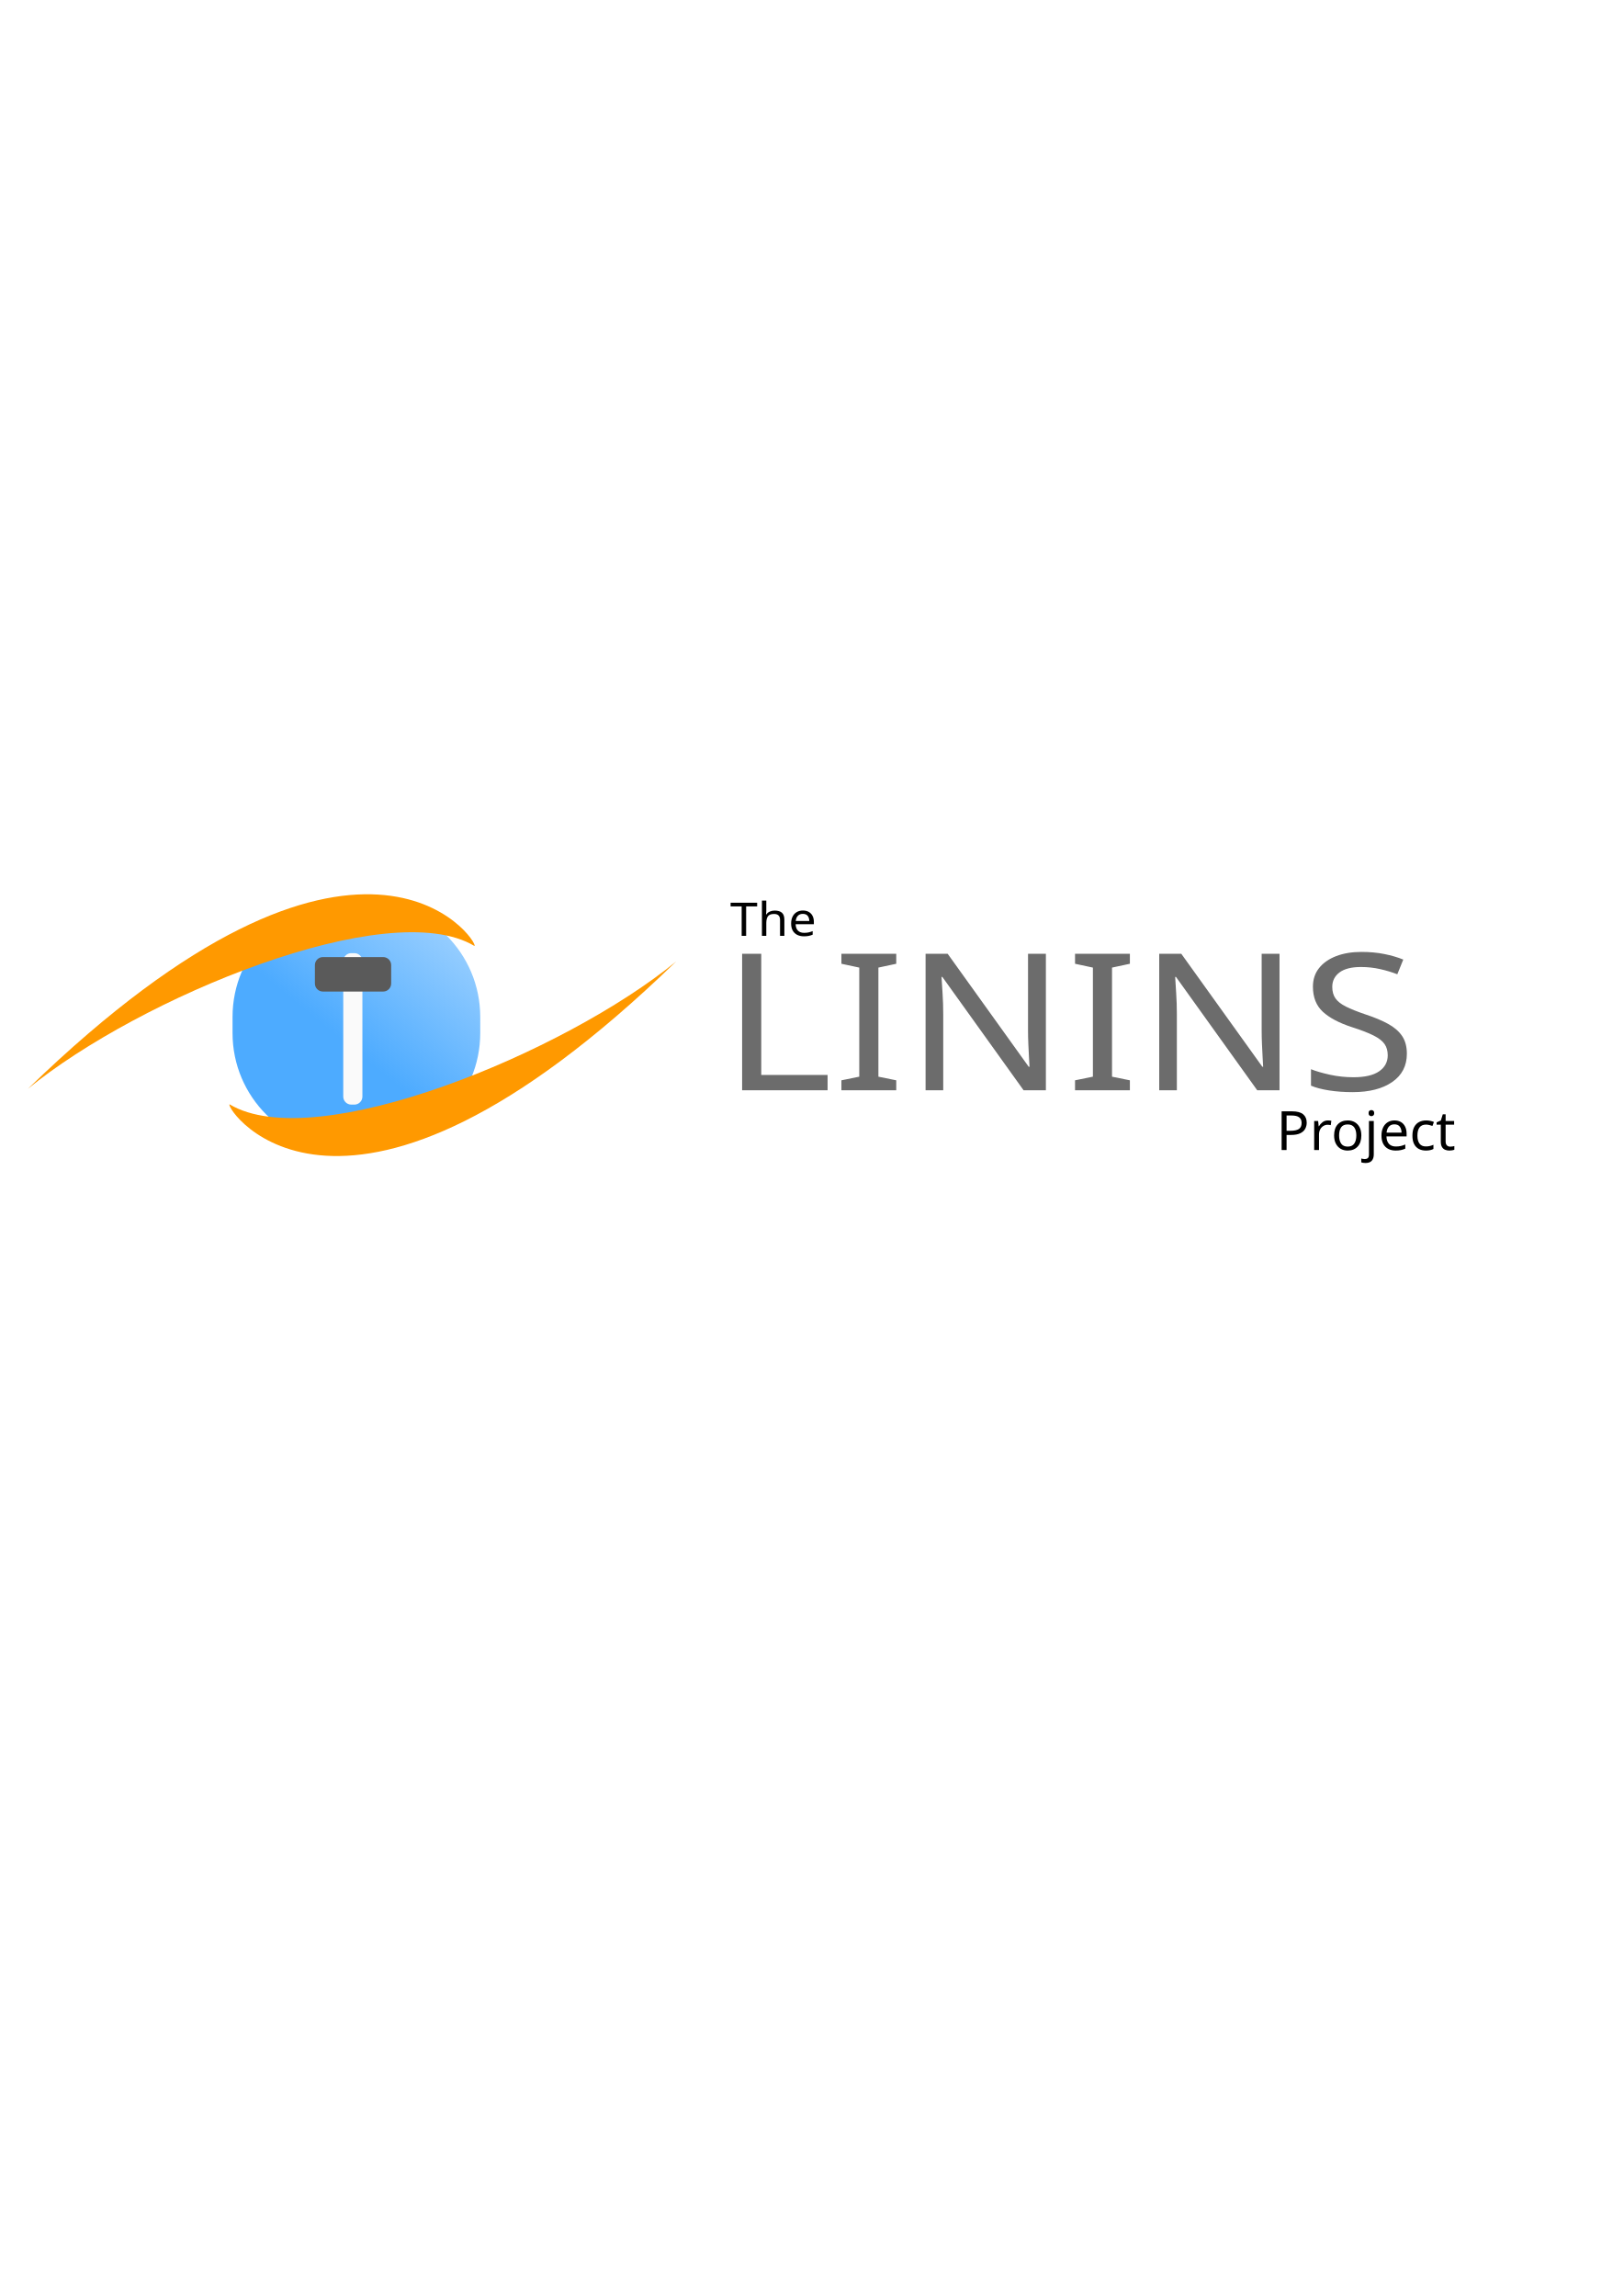
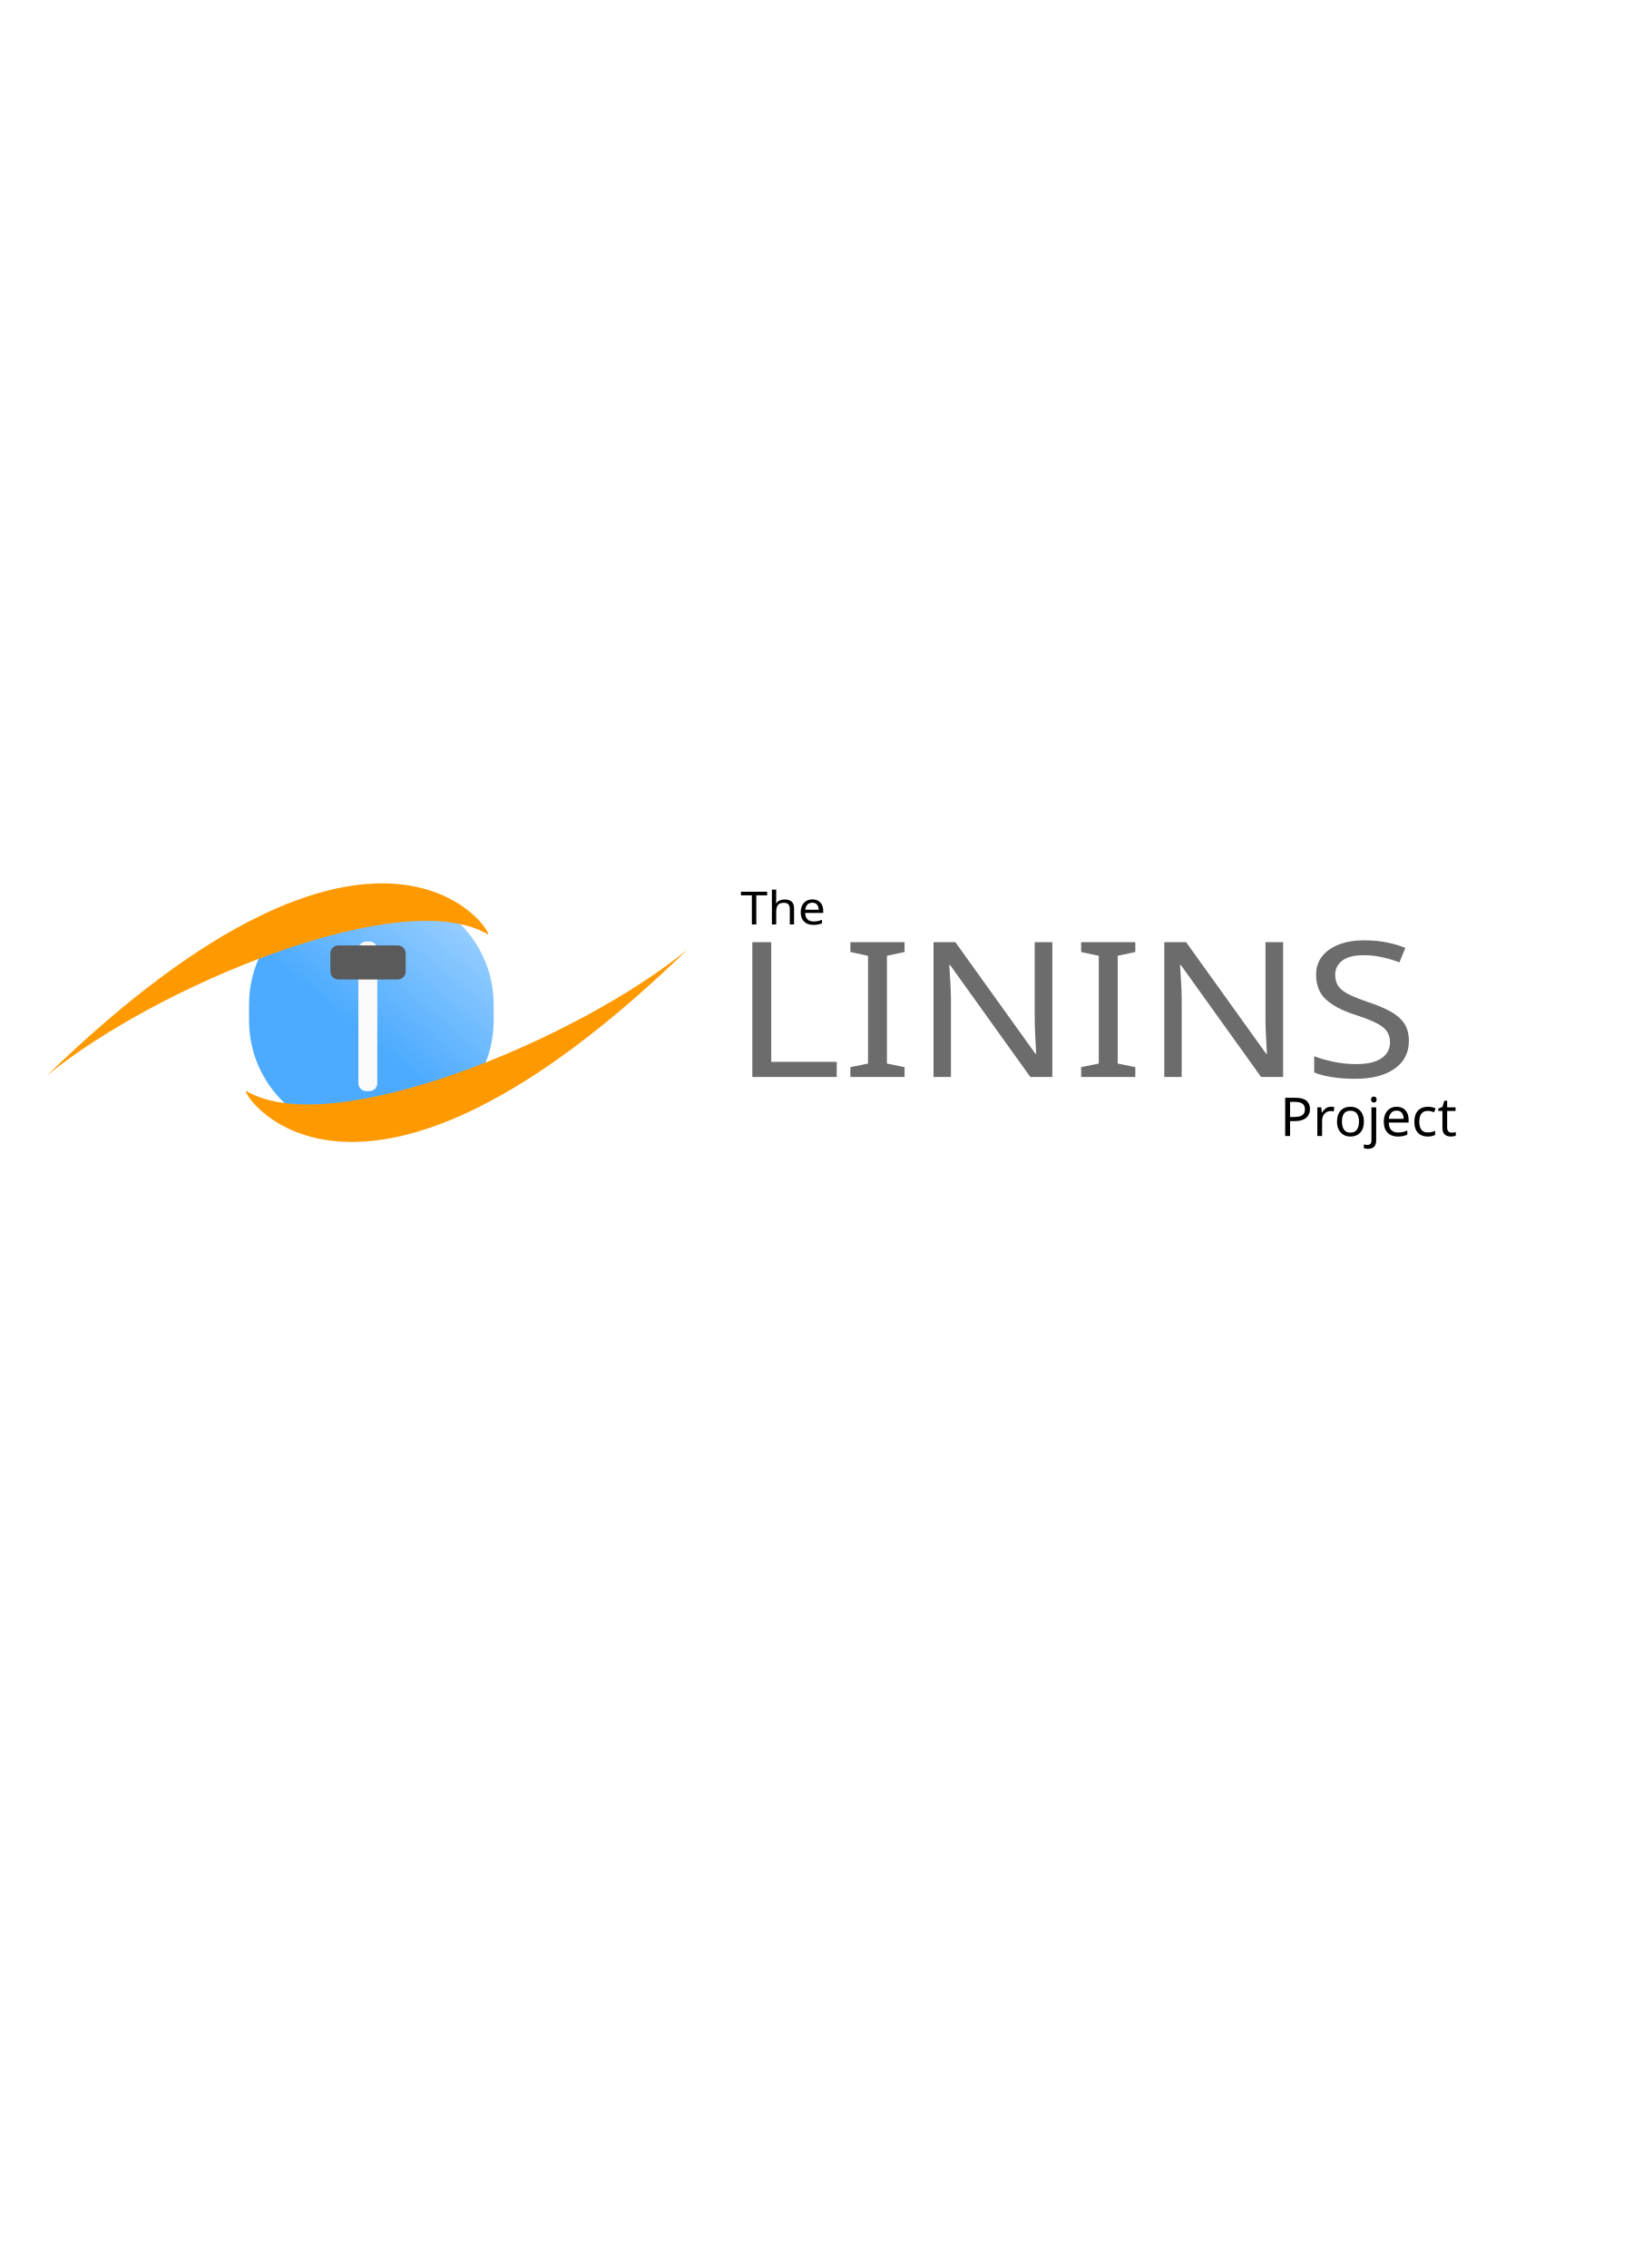
- <svg xmlns="http://www.w3.org/2000/svg" xmlns:xlink="http://www.w3.org/1999/xlink" width="210mm" height="297mm" viewBox="0 0 210 297" version="1.1" id="svg5">
+ <svg xmlns="http://www.w3.org/2000/svg" xmlns:xlink="http://www.w3.org/1999/xlink" width="21mm" height="29mm" viewBox="0 0 210 297" version="1.1" id="svg5">
  <defs id="defs2">
    <rect x="606.539" y="566.228" width="199.572" height="133.411" id="rect99383" />
    <rect x="124.129" y="598.87" width="138.121" height="70.973" id="rect92453" />
    <rect x="87.54" y="647.991" width="617.339" height="212.607" id="rect35361" />
    <linearGradient id="linearGradient24652">
      <stop style="stop-color:#4dabff;stop-opacity:1;" offset="0" id="stop24648" />
      <stop style="stop-color:#4dabff;stop-opacity:0;" offset="1" id="stop24650" />
    </linearGradient>
    <linearGradient xlink:href="#linearGradient24652" id="linearGradient24654" x1="81.061" y1="140.481" x2="190.74" y2="15.682" gradientUnits="userSpaceOnUse" gradientTransform="matrix(0.296294,0,0,0.2758505,17.91028,93.87987)" />
  </defs>
  <g id="layer1">
    <rect style="fill:url(#linearGradient24654);fill-opacity:1;fill-rule:evenodd;stroke-width:0.076" id="rect31" width="32.035" height="31.911" x="30.076" y="116.636" ry="14.912" />
    <rect style="fill:#fafafa;fill-opacity:1;stroke-width:0.065" id="rect4455" width="2.477" height="19.592" x="44.394" y="123.295" ry="1.04" />
    <rect style="fill:#5a5a5a;fill-opacity:1;stroke-width:0.047" id="rect5013" width="9.866" height="4.46" x="40.727" y="123.803" ry="1.04" />
  </g>
  <g id="layer2" style="display:inline">
    <path style="fill:#ff9900;fill-opacity:1;stroke:none;stroke-width:0.115px;stroke-linecap:butt;stroke-linejoin:miter;stroke-opacity:1" d="M 3.598,140.856 C 46.771,98.962 61.988,121.883 61.369,122.37 50.235,115.694 17.93,129.098 3.598,140.856 Z" id="path28145" />
    <path style="fill:#ff9900;fill-opacity:1;stroke:none;stroke-width:0.115px;stroke-linecap:butt;stroke-linejoin:miter;stroke-opacity:1" d="m 87.458,124.362 c -43.173,41.894 -58.389,18.973 -57.771,18.487 11.134,6.675 43.438,-6.728 57.771,-18.487 z" id="path28145-3" />
    <text xml:space="preserve" transform="matrix(0.2864015,0,0,0.2574457,68.24302,-47.66137)" id="text35359" style="font-style:normal;font-weight:normal;font-size:96px;line-height:1.25;font-family:sans-serif;white-space:pre;shape-inside:url(#rect35361);fill:#6c6c6c;fill-opacity:1;stroke:none">
      <tspan x="87.539" y="732.928" id="tspan115578">LININS</tspan>
    </text>
    <text xml:space="preserve" transform="matrix(0.160536,0,0,0.1499614,74.49991,25.94227)" id="text92451" style="font-style:normal;font-weight:normal;font-size:40px;line-height:1.25;font-family:sans-serif;white-space:pre;shape-inside:url(#rect92453);fill:#000000;fill-opacity:1;stroke:none">
      <tspan x="124.129" y="634.26" id="tspan115580">The</tspan>
    </text>
    <text xml:space="preserve" transform="matrix(0.1774544,0,0,0.1751659,57.43685,43.3773)" id="text99381" style="font-style:normal;font-weight:normal;font-size:40px;line-height:1.25;font-family:sans-serif;white-space:pre;shape-inside:url(#rect99383);fill:#000000;fill-opacity:1;stroke:none">
      <tspan x="606.539" y="601.619" id="tspan115582">Project</tspan>
    </text>
  </g>
</svg>
